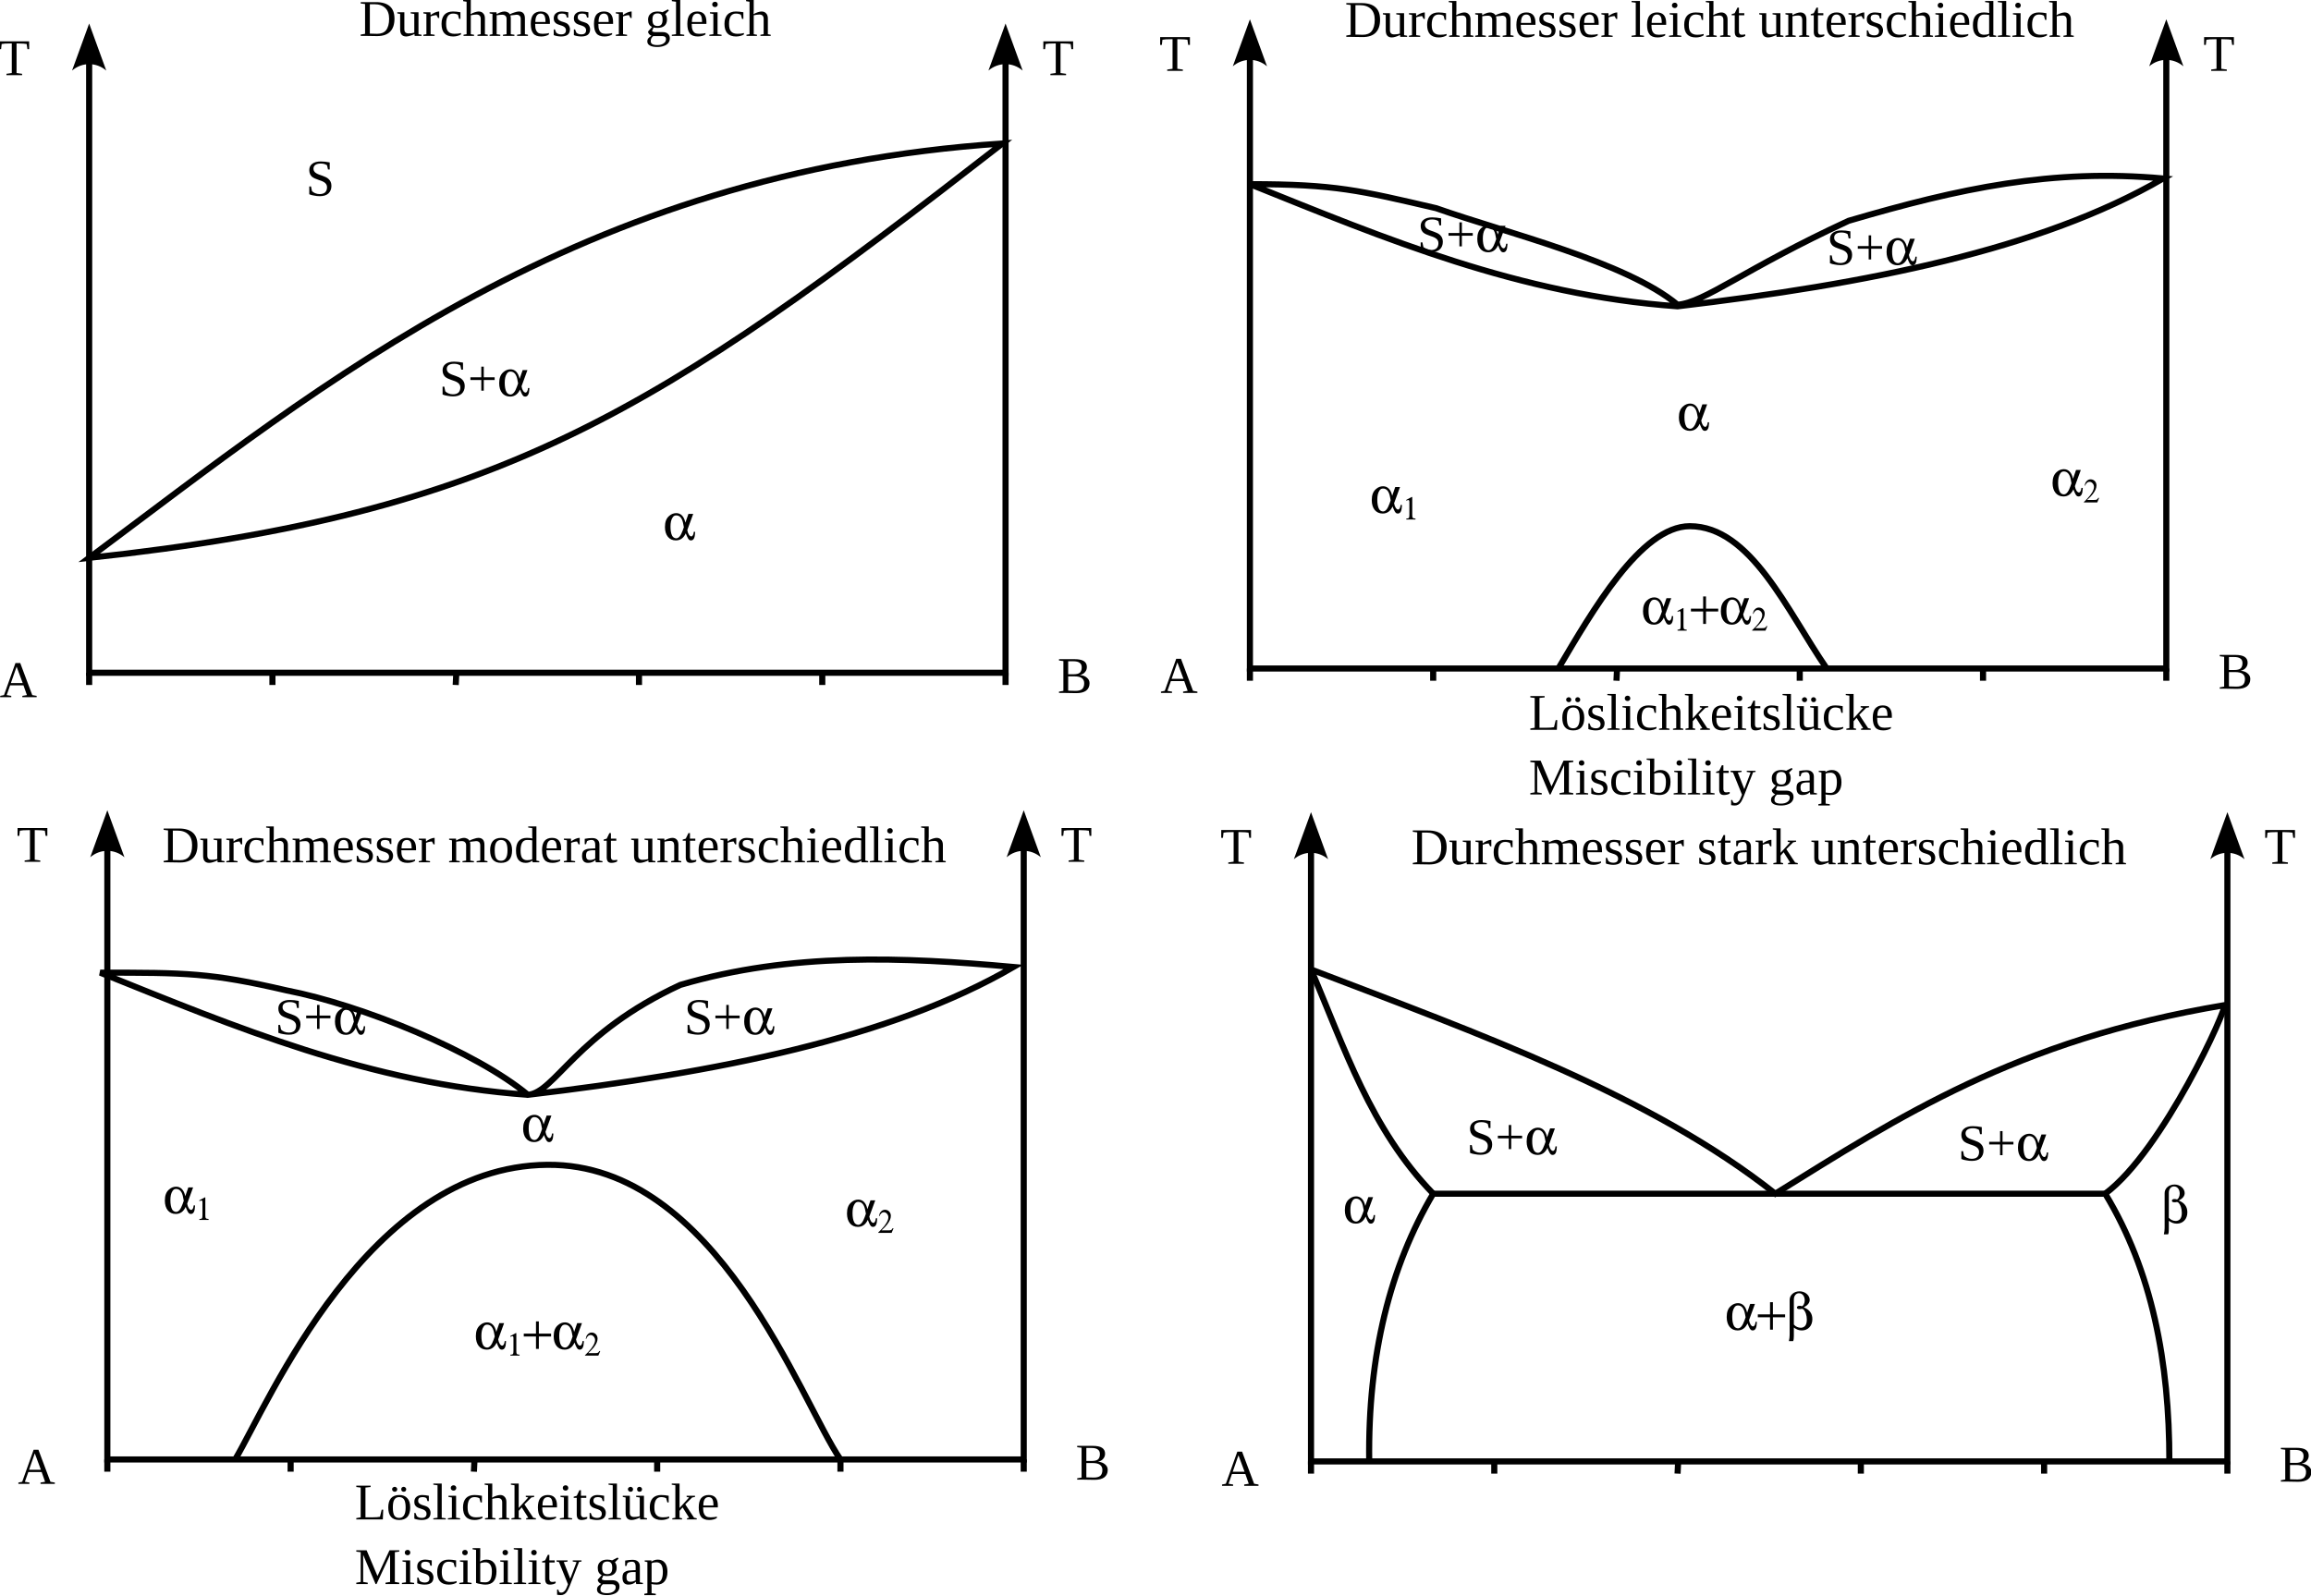
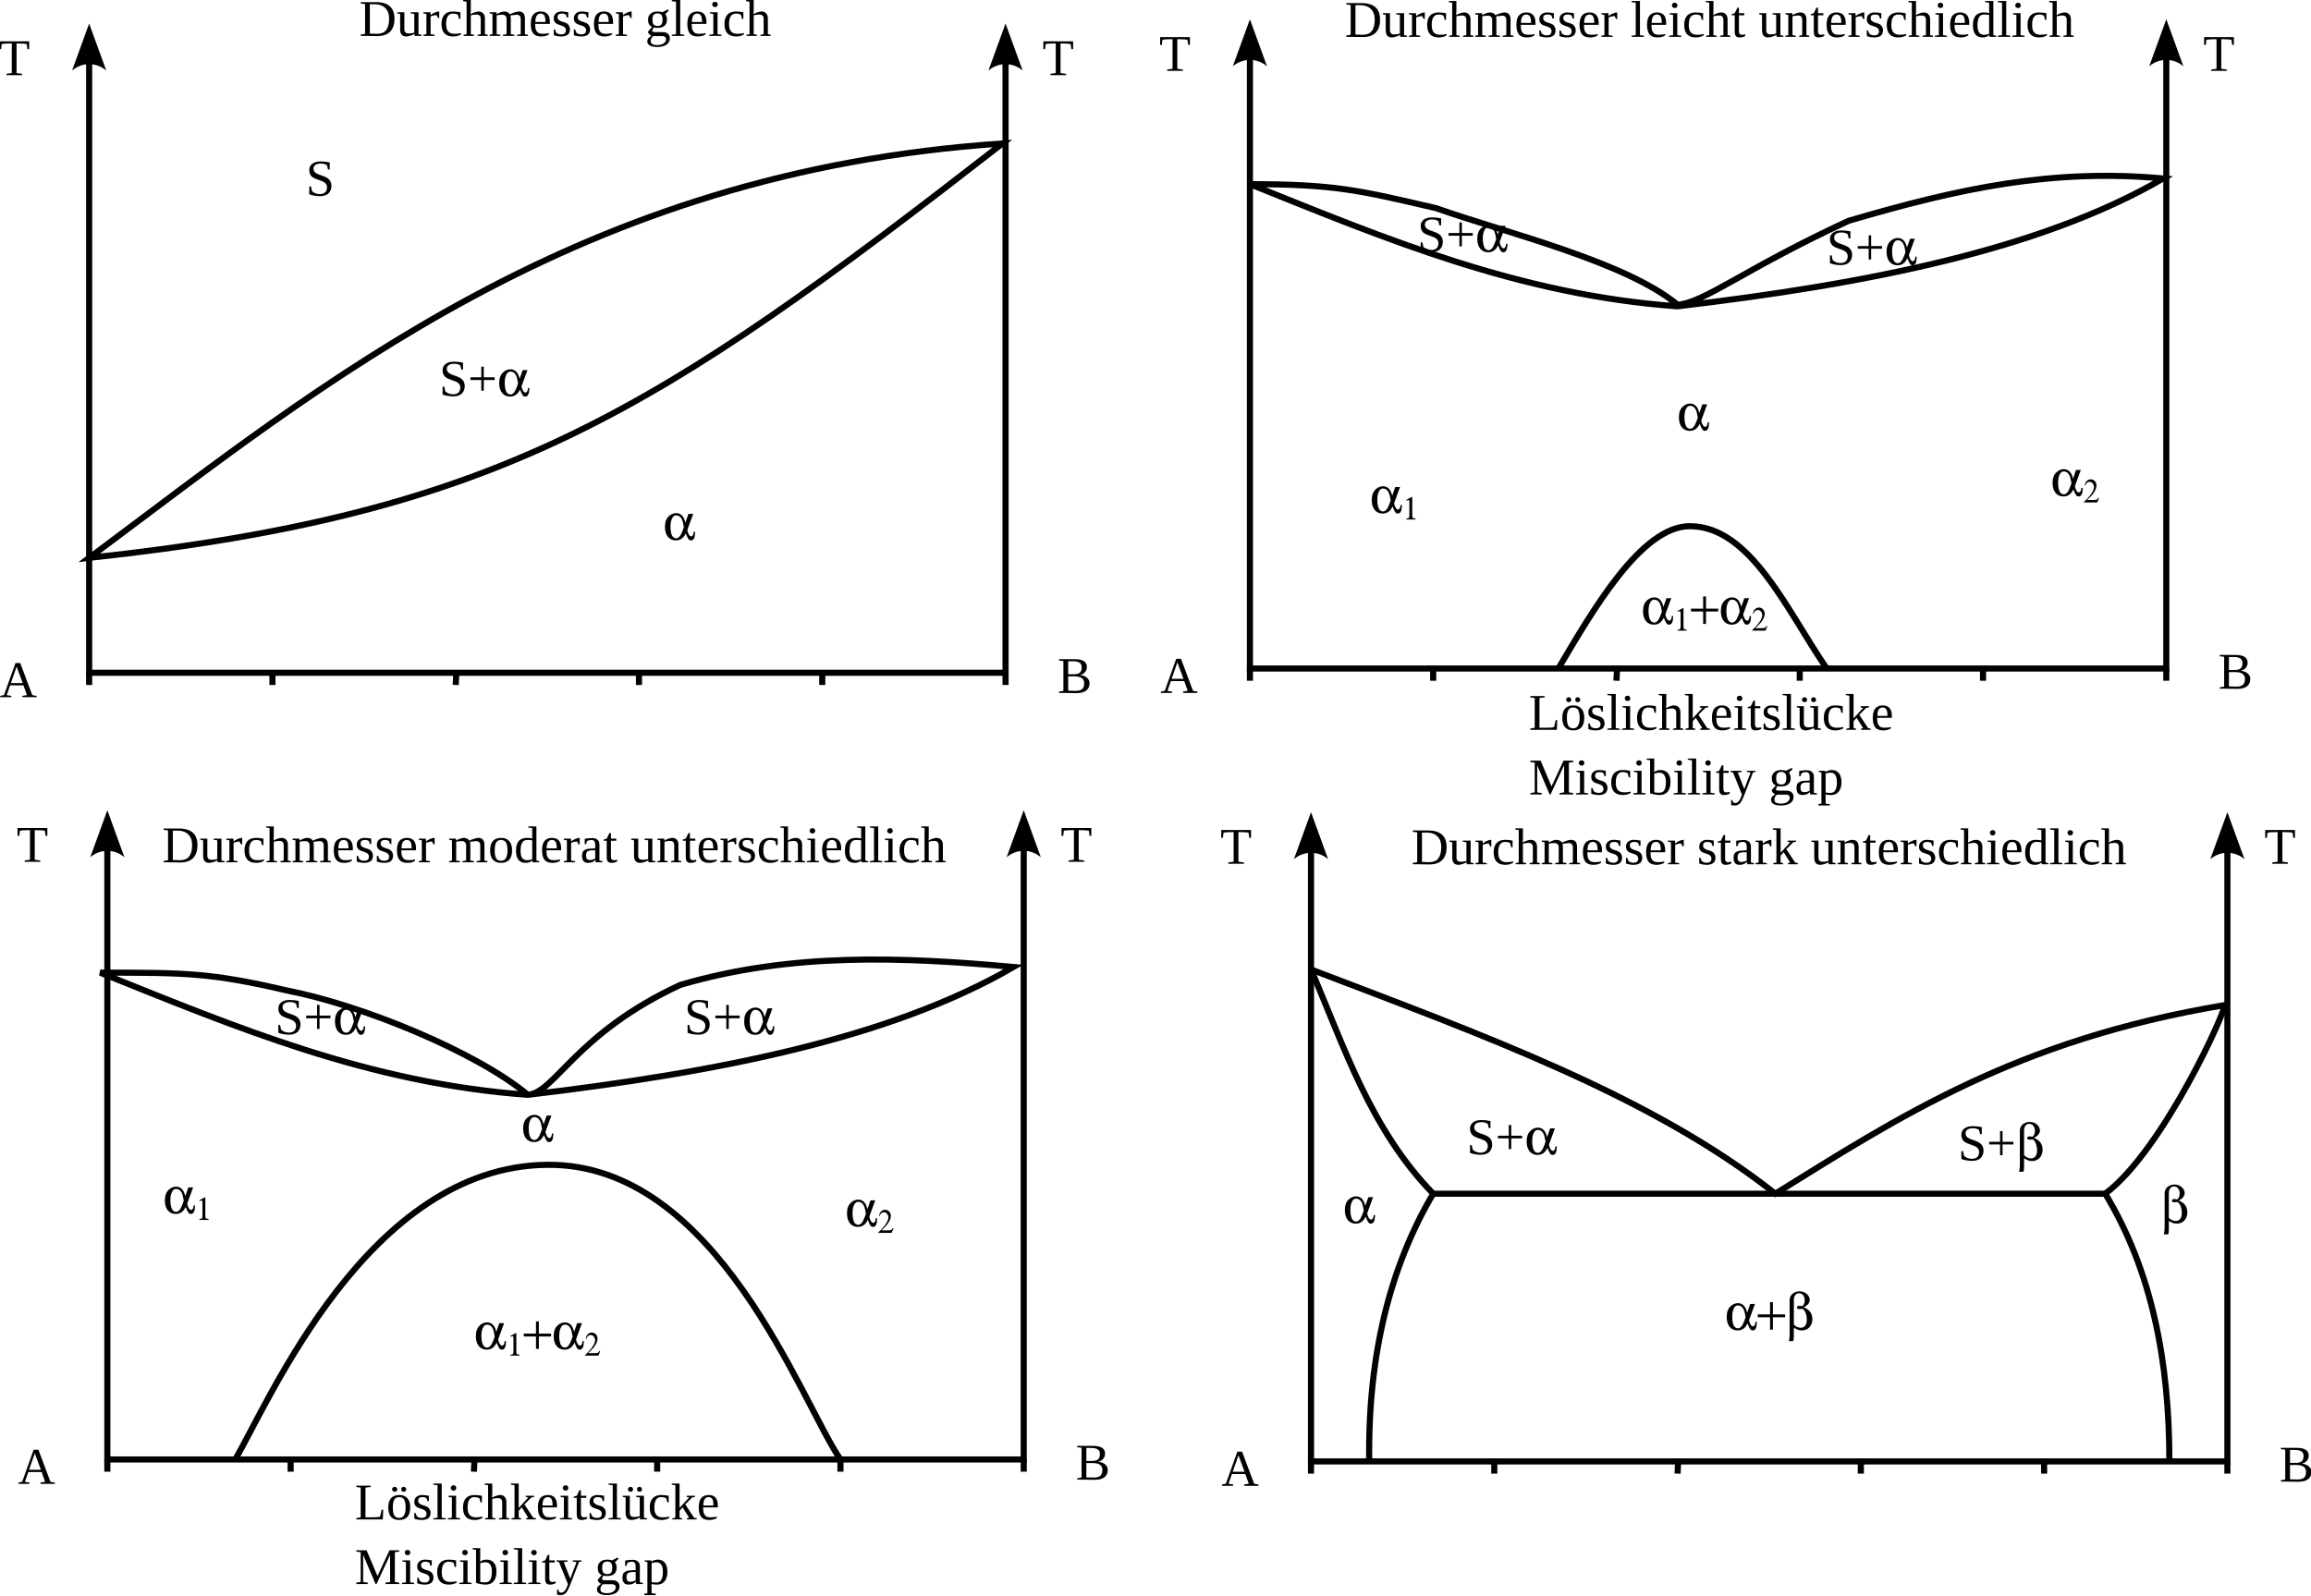
<svg xmlns="http://www.w3.org/2000/svg" width="189.139mm" height="130.592mm" viewBox="0 0 189.139 130.592" version="1.1" id="svg1">
  <defs id="defs1">
    <marker style="overflow:visible" id="marker2" refX="0" refY="0" orient="auto-start-reverse" markerWidth="1" markerHeight="1" viewBox="0 0 1 1" preserveAspectRatio="xMidYMid">
      <path transform="scale(0.7)" d="M -2,-4 9,0 -2,4 c 2,-2.33 2,-5.66 0,-8 z" style="fill:context-stroke;fill-rule:evenodd;stroke:none" id="path2" />
    </marker>
    <marker style="overflow:visible" id="marker2-6" refX="0" refY="0" orient="auto-start-reverse" markerWidth="1" markerHeight="1" viewBox="0 0 1 1" preserveAspectRatio="xMidYMid">
      <path transform="scale(0.7)" d="M -2,-4 9,0 -2,4 c 2,-2.33 2,-5.66 0,-8 z" style="fill:context-stroke;fill-rule:evenodd;stroke:none" id="path2-4" />
    </marker>
    <marker style="overflow:visible" id="marker2-6-6" refX="0" refY="0" orient="auto-start-reverse" markerWidth="1" markerHeight="1" viewBox="0 0 1 1" preserveAspectRatio="xMidYMid">
      <path transform="scale(0.7)" d="M -2,-4 9,0 -2,4 c 2,-2.33 2,-5.66 0,-8 z" style="fill:context-stroke;fill-rule:evenodd;stroke:none" id="path2-4-4" />
    </marker>
    <marker style="overflow:visible" id="marker2-6-0" refX="0" refY="0" orient="auto-start-reverse" markerWidth="1" markerHeight="1" viewBox="0 0 1 1" preserveAspectRatio="xMidYMid">
      <path transform="scale(0.7)" d="M -2,-4 9,0 -2,4 c 2,-2.33 2,-5.66 0,-8 z" style="fill:context-stroke;fill-rule:evenodd;stroke:none" id="path2-4-5" />
    </marker>
  </defs>
  <g id="layer1" transform="translate(-12.70328,-34.9235)">
    <path style="fill:none;fill-opacity:1;stroke:#000000;stroke-width:0.5;stroke-opacity:1" d="M 94.75,46.669 C 60,49 39.231,66.249 20,80.594 53.737,76.958 66.4,68.707 94.75,46.669 Z" id="path16" />
    <text xml:space="preserve" style="font-size:4.233px;font-family:'Times New Roman';-inkscape-font-specification:'Times New Roman, ';fill:#000000;fill-opacity:1;stroke:none;stroke-width:0.5;stroke-opacity:1" x="48.646" y="67.328" id="text21">
      <tspan id="tspan21" style="stroke-width:0.5" x="48.646" y="67.328">S+<tspan style="font-style:normal;font-variant:normal;font-weight:normal;font-stretch:normal;font-family:Symbol;-inkscape-font-specification:Symbol" id="tspan22">a</tspan>
      </tspan>
    </text>
    <text xml:space="preserve" style="font-size:4.233px;font-family:'Times New Roman';-inkscape-font-specification:'Times New Roman, ';fill:#000000;fill-opacity:1;stroke:none;stroke-width:0.5;stroke-opacity:1" x="132.733" y="129.413" id="text21-3">
      <tspan id="tspan21-3" style="stroke-width:0.5" x="132.733" y="129.413">S+<tspan style="font-style:normal;font-variant:normal;font-weight:normal;font-stretch:normal;font-family:Symbol;-inkscape-font-specification:Symbol" id="tspan22-3">a</tspan>
      </tspan>
    </text>
    <text xml:space="preserve" style="font-size:4.233px;font-family:'Times New Roman';-inkscape-font-specification:'Times New Roman, ';fill:#000000;fill-opacity:1;stroke:none;stroke-width:0.5;stroke-opacity:1" x="172.947" y="129.912" id="text21-9">
-       <tspan id="tspan21-0" style="stroke-width:0.5" x="172.947" y="129.912">S+<tspan style="font-style:normal;font-variant:normal;font-weight:normal;font-stretch:normal;font-family:Symbol;-inkscape-font-specification:Symbol" id="tspan22-4">a</tspan>
+       <tspan id="tspan21-0" style="stroke-width:0.5" x="172.947" y="129.912">S+<tspan style="font-style:normal;font-variant:normal;font-weight:normal;font-stretch:normal;font-family:Symbol;-inkscape-font-specification:Symbol" id="tspan2">b</tspan>
      </tspan>
    </text>
    <text xml:space="preserve" style="font-size:4.233px;font-family:'Times New Roman';-inkscape-font-specification:'Times New Roman, ';fill:#000000;fill-opacity:1;stroke:none;stroke-width:0.5;stroke-opacity:1" x="162.193" y="56.58" id="text21-33">
      <tspan id="tspan21-1" style="stroke-width:0.5" x="162.193" y="56.58">S+<tspan style="font-style:normal;font-variant:normal;font-weight:normal;font-stretch:normal;font-family:Symbol;-inkscape-font-specification:Symbol" id="tspan22-1">a</tspan>
      </tspan>
    </text>
    <text xml:space="preserve" style="font-size:4.233px;font-family:'Times New Roman';-inkscape-font-specification:'Times New Roman, ';fill:#000000;fill-opacity:1;stroke:none;stroke-width:0.5;stroke-opacity:1" x="128.697" y="55.515" id="text21-92">
      <tspan id="tspan21-35" style="stroke-width:0.5" x="128.697" y="55.515">S+<tspan style="font-style:normal;font-variant:normal;font-weight:normal;font-stretch:normal;font-family:Symbol;-inkscape-font-specification:Symbol" id="tspan22-8">a</tspan>
      </tspan>
    </text>
    <text xml:space="preserve" style="font-size:4.233px;font-family:'Times New Roman';-inkscape-font-specification:'Times New Roman, ';fill:#000000;fill-opacity:1;stroke:none;stroke-width:0.5;stroke-opacity:1" x="68.697" y="119.58" id="text21-5">
      <tspan id="tspan21-07" style="stroke-width:0.5" x="68.697" y="119.58">S+<tspan style="font-style:normal;font-variant:normal;font-weight:normal;font-stretch:normal;font-family:Symbol;-inkscape-font-specification:Symbol" id="tspan22-7">a</tspan>
      </tspan>
    </text>
    <text xml:space="preserve" style="font-size:4.233px;font-family:'Times New Roman';-inkscape-font-specification:'Times New Roman, ';fill:#000000;fill-opacity:1;stroke:none;stroke-width:0.5;stroke-opacity:1" x="35.205" y="119.58" id="text21-1">
      <tspan id="tspan21-6" style="stroke-width:0.5" x="35.205" y="119.58">S+<tspan style="font-style:normal;font-variant:normal;font-weight:normal;font-stretch:normal;font-family:Symbol;-inkscape-font-specification:Symbol" id="tspan22-2">a</tspan>
      </tspan>
    </text>
    <text xml:space="preserve" style="font-style:normal;font-variant:normal;font-weight:normal;font-stretch:normal;font-size:4.233px;font-family:Symbol;-inkscape-font-specification:Symbol;fill:#000000;fill-opacity:1;stroke:none;stroke-width:0.5;stroke-opacity:1" x="37.735" y="50.936" id="text24">
      <tspan id="tspan24" style="font-style:normal;font-variant:normal;font-weight:normal;font-stretch:normal;font-family:'Times New Roman';-inkscape-font-specification:'Times New Roman, ';stroke-width:0.5" x="37.735" y="50.936">S</tspan>
    </text>
    <g id="g1">
      <path style="fill:none;fill-opacity:1;stroke:#000000;stroke-width:0.5;stroke-dasharray:none;marker-start:url(#marker2);marker-end:url(#marker2)" d="M 20,40 V 90 H 95 V 40" id="path1" />
      <path style="fill:#000000;fill-opacity:1;stroke:none;stroke-width:0.5;stroke-dasharray:none" d="m 20,90 0.054,0.992 z" id="path7" />
      <path style="fill:#000000;fill-opacity:1;stroke:none;stroke-width:0.5;stroke-dasharray:none" d="m 20,90 v 1" id="path8" />
      <path style="fill:none;fill-opacity:1;stroke:#000000;stroke-width:0.5;stroke-dasharray:none;stroke-opacity:1" d="m 20,90 v 1 0" id="path9" />
      <path style="fill:none;fill-opacity:1;stroke:#000000;stroke-width:0.5;stroke-dasharray:none;stroke-opacity:1" d="m 50,91 0.049,-1.001" id="path11" />
      <path style="fill:none;fill-opacity:1;stroke:#000000;stroke-width:0.5;stroke-dasharray:none;stroke-opacity:1" d="M 35,91 V 90" id="path12" />
      <path style="fill:none;fill-opacity:1;stroke:#000000;stroke-width:0.5;stroke-dasharray:none;stroke-opacity:1" d="M 65,91 V 90" id="path13" />
      <path style="fill:none;fill-opacity:1;stroke:#000000;stroke-width:0.5;stroke-dasharray:none;stroke-opacity:1" d="M 80,91 V 90" id="path14" />
      <path style="fill:#000000;fill-opacity:1;stroke:#000000;stroke-width:0.5;stroke-dasharray:none;stroke-opacity:1" d="M 95,91 V 90" id="path15" />
      <text xml:space="preserve" style="font-size:4.233px;font-family:'Times New Roman';-inkscape-font-specification:'Times New Roman, ';fill:#000000;fill-opacity:1;stroke:none;stroke-width:0.5;stroke-dasharray:none;stroke-opacity:1" x="12.575" y="41.072" id="text15">
        <tspan id="tspan15" style="stroke:none;stroke-width:0.5" x="12.575" y="41.072">T</tspan>
      </text>
      <text xml:space="preserve" style="font-size:4.233px;font-family:'Times New Roman';-inkscape-font-specification:'Times New Roman, ';fill:#000000;fill-opacity:1;stroke:none;stroke-width:0.5;stroke-dasharray:none;stroke-opacity:1" x="98.016" y="41.072" id="text15-6">
        <tspan id="tspan15-4" style="stroke:none;stroke-width:0.5" x="98.016" y="41.072">T</tspan>
      </text>
      <text xml:space="preserve" style="font-size:4.233px;font-family:'Times New Roman';-inkscape-font-specification:'Times New Roman, ';fill:#000000;fill-opacity:1;stroke:none;stroke-width:0.5;stroke-dasharray:none;stroke-opacity:1" x="12.67" y="92" id="text16">
        <tspan id="tspan16" style="stroke-width:0.5" x="12.67" y="92">A</tspan>
      </text>
      <text xml:space="preserve" style="font-size:4.233px;font-family:'Times New Roman';-inkscape-font-specification:'Times New Roman, ';fill:#000000;fill-opacity:1;stroke:none;stroke-width:0.5;stroke-dasharray:none;stroke-opacity:1" x="99.25" y="91.651" id="text17">
        <tspan id="tspan17" style="stroke-width:0.5" x="99.25" y="91.651">B</tspan>
      </text>
      <path style="fill:#000000;fill-opacity:1;stroke:none;stroke-width:0.5;stroke-opacity:1" d="M 50,90 50.024,74.433" id="path27" />
    </g>
    <g id="g3" transform="translate(95,-0.3485413)">
      <path style="fill:none;fill-opacity:1;stroke:#000000;stroke-width:0.5;stroke-dasharray:none;marker-start:url(#marker2-6);marker-end:url(#marker2-6)" d="M 20,40 V 90 H 95 V 40" id="path3" />
      <path style="fill:#000000;fill-opacity:1;stroke:none;stroke-width:0.5;stroke-dasharray:none" d="m 20,90 0.054,0.992 z" id="path7-7" />
      <path style="fill:#000000;fill-opacity:1;stroke:none;stroke-width:0.5;stroke-dasharray:none" d="m 20,90 v 1" id="path8-6" />
      <path style="fill:none;fill-opacity:1;stroke:#000000;stroke-width:0.5;stroke-dasharray:none;stroke-opacity:1" d="m 20,90 v 1 0" id="path9-2" />
      <path style="fill:none;fill-opacity:1;stroke:#000000;stroke-width:0.5;stroke-dasharray:none;stroke-opacity:1" d="m 50,91 0.049,-1.001" id="path11-2" />
      <path style="fill:none;fill-opacity:1;stroke:#000000;stroke-width:0.5;stroke-dasharray:none;stroke-opacity:1" d="M 35,91 V 90" id="path12-6" />
      <path style="fill:none;fill-opacity:1;stroke:#000000;stroke-width:0.5;stroke-dasharray:none;stroke-opacity:1" d="M 65,91 V 90" id="path13-1" />
      <path style="fill:none;fill-opacity:1;stroke:#000000;stroke-width:0.5;stroke-dasharray:none;stroke-opacity:1" d="M 80,91 V 90" id="path14-2" />
      <path style="fill:#000000;fill-opacity:1;stroke:#000000;stroke-width:0.5;stroke-dasharray:none;stroke-opacity:1" d="M 95,91 V 90" id="path15-9" />
      <text xml:space="preserve" style="font-size:4.233px;font-family:'Times New Roman';-inkscape-font-specification:'Times New Roman, ';fill:#000000;fill-opacity:1;stroke:none;stroke-width:0.5;stroke-dasharray:none;stroke-opacity:1" x="12.575" y="41.072" id="text15-4">
        <tspan id="tspan15-3" style="stroke:none;stroke-width:0.5" x="12.575" y="41.072">T</tspan>
      </text>
      <text xml:space="preserve" style="font-size:4.233px;font-family:'Times New Roman';-inkscape-font-specification:'Times New Roman, ';fill:#000000;fill-opacity:1;stroke:none;stroke-width:0.5;stroke-dasharray:none;stroke-opacity:1" x="98.016" y="41.072" id="text15-6-3">
        <tspan id="tspan15-4-0" style="stroke:none;stroke-width:0.5" x="98.016" y="41.072">T</tspan>
      </text>
      <text xml:space="preserve" style="font-size:4.233px;font-family:'Times New Roman';-inkscape-font-specification:'Times New Roman, ';fill:#000000;fill-opacity:1;stroke:none;stroke-width:0.5;stroke-dasharray:none;stroke-opacity:1" x="12.67" y="92" id="text16-2">
        <tspan id="tspan16-5" style="stroke-width:0.5" x="12.67" y="92">A</tspan>
      </text>
      <text xml:space="preserve" style="font-size:4.233px;font-family:'Times New Roman';-inkscape-font-specification:'Times New Roman, ';fill:#000000;fill-opacity:1;stroke:none;stroke-width:0.5;stroke-dasharray:none;stroke-opacity:1" x="99.25" y="91.651" id="text17-6">
        <tspan id="tspan17-3" style="stroke-width:0.5" x="99.25" y="91.651">B</tspan>
      </text>
      <path style="fill:#000000;fill-opacity:1;stroke:none;stroke-width:0.5;stroke-opacity:1" d="M 50,90 50.024,74.433" id="path27-9" />
    </g>
    <g id="g3-3" transform="translate(1.48828,64.40292)">
      <path style="fill:none;fill-opacity:1;stroke:#000000;stroke-width:0.5;stroke-dasharray:none;marker-start:url(#marker2-6-6);marker-end:url(#marker2-6-6)" d="M 20,40 V 90 H 95 V 40" id="path3-8" />
      <path style="fill:#000000;fill-opacity:1;stroke:none;stroke-width:0.5;stroke-dasharray:none" d="m 20,90 0.054,0.992 z" id="path7-7-3" />
      <path style="fill:#000000;fill-opacity:1;stroke:none;stroke-width:0.5;stroke-dasharray:none" d="m 20,90 v 1" id="path8-6-6" />
      <path style="fill:none;fill-opacity:1;stroke:#000000;stroke-width:0.5;stroke-dasharray:none;stroke-opacity:1" d="m 20,90 v 1 0" id="path9-2-2" />
      <path style="fill:none;fill-opacity:1;stroke:#000000;stroke-width:0.5;stroke-dasharray:none;stroke-opacity:1" d="m 50,91 0.049,-1.001" id="path11-2-1" />
      <path style="fill:none;fill-opacity:1;stroke:#000000;stroke-width:0.5;stroke-dasharray:none;stroke-opacity:1" d="M 35,91 V 90" id="path12-6-2" />
      <path style="fill:none;fill-opacity:1;stroke:#000000;stroke-width:0.5;stroke-dasharray:none;stroke-opacity:1" d="M 65,91 V 90" id="path13-1-5" />
      <path style="fill:none;fill-opacity:1;stroke:#000000;stroke-width:0.5;stroke-dasharray:none;stroke-opacity:1" d="M 80,91 V 90" id="path14-2-0" />
      <path style="fill:#000000;fill-opacity:1;stroke:#000000;stroke-width:0.5;stroke-dasharray:none;stroke-opacity:1" d="M 95,91 V 90" id="path15-9-1" />
      <text xml:space="preserve" style="font-size:4.233px;font-family:'Times New Roman';-inkscape-font-specification:'Times New Roman, ';fill:#000000;fill-opacity:1;stroke:none;stroke-width:0.5;stroke-dasharray:none;stroke-opacity:1" x="12.575" y="41.072" id="text15-4-4">
        <tspan id="tspan15-3-9" style="stroke:none;stroke-width:0.5" x="12.575" y="41.072">T</tspan>
      </text>
      <text xml:space="preserve" style="font-size:4.233px;font-family:'Times New Roman';-inkscape-font-specification:'Times New Roman, ';fill:#000000;fill-opacity:1;stroke:none;stroke-width:0.5;stroke-dasharray:none;stroke-opacity:1" x="98.016" y="41.072" id="text15-6-3-9">
        <tspan id="tspan15-4-0-8" style="stroke:none;stroke-width:0.5" x="98.016" y="41.072">T</tspan>
      </text>
      <text xml:space="preserve" style="font-size:4.233px;font-family:'Times New Roman';-inkscape-font-specification:'Times New Roman, ';fill:#000000;fill-opacity:1;stroke:none;stroke-width:0.5;stroke-dasharray:none;stroke-opacity:1" x="12.67" y="92" id="text16-2-6">
        <tspan id="tspan16-5-4" style="stroke-width:0.5" x="12.67" y="92">A</tspan>
      </text>
      <text xml:space="preserve" style="font-size:4.233px;font-family:'Times New Roman';-inkscape-font-specification:'Times New Roman, ';fill:#000000;fill-opacity:1;stroke:none;stroke-width:0.5;stroke-dasharray:none;stroke-opacity:1" x="99.25" y="91.651" id="text17-6-9">
        <tspan id="tspan17-3-8" style="stroke-width:0.5" x="99.25" y="91.651">B</tspan>
      </text>
      <path style="fill:#000000;fill-opacity:1;stroke:none;stroke-width:0.5;stroke-opacity:1" d="M 50,90 50.024,74.433" id="path27-9-0" />
    </g>
    <text xml:space="preserve" style="font-size:4.233px;font-family:Symbol;-inkscape-font-specification:Symbol;fill:#000000;stroke-width:0.5" x="66.952" y="79.101" id="text1">
      <tspan id="tspan1" style="stroke-width:0.5" x="66.952" y="79.101">a</tspan>
    </text>
    <g id="g3-4" transform="translate(100,64.5625)">
      <path style="fill:none;fill-opacity:1;stroke:#000000;stroke-width:0.5;stroke-dasharray:none;marker-start:url(#marker2-6-0);marker-end:url(#marker2-6-0)" d="M 20,40 V 90 H 95 V 40" id="path3-1" />
      <path style="fill:#000000;fill-opacity:1;stroke:none;stroke-width:0.5;stroke-dasharray:none" d="m 20,90 0.054,0.992 z" id="path7-7-5" />
      <path style="fill:#000000;fill-opacity:1;stroke:none;stroke-width:0.5;stroke-dasharray:none" d="m 20,90 v 1" id="path8-6-8" />
      <path style="fill:none;fill-opacity:1;stroke:#000000;stroke-width:0.5;stroke-dasharray:none;stroke-opacity:1" d="m 20,90 v 1 0" id="path9-2-8" />
      <path style="fill:none;fill-opacity:1;stroke:#000000;stroke-width:0.5;stroke-dasharray:none;stroke-opacity:1" d="m 50,91 0.049,-1.001" id="path11-2-5" />
      <path style="fill:none;fill-opacity:1;stroke:#000000;stroke-width:0.5;stroke-dasharray:none;stroke-opacity:1" d="M 35,91 V 90" id="path12-6-7" />
      <path style="fill:none;fill-opacity:1;stroke:#000000;stroke-width:0.5;stroke-dasharray:none;stroke-opacity:1" d="M 65,91 V 90" id="path13-1-4" />
      <path style="fill:none;fill-opacity:1;stroke:#000000;stroke-width:0.5;stroke-dasharray:none;stroke-opacity:1" d="M 80,91 V 90" id="path14-2-4" />
      <path style="fill:#000000;fill-opacity:1;stroke:#000000;stroke-width:0.5;stroke-dasharray:none;stroke-opacity:1" d="M 95,91 V 90" id="path15-9-4" />
      <text xml:space="preserve" style="font-size:4.233px;font-family:'Times New Roman';-inkscape-font-specification:'Times New Roman, ';fill:#000000;fill-opacity:1;stroke:none;stroke-width:0.5;stroke-dasharray:none;stroke-opacity:1" x="12.575" y="41.072" id="text15-4-2">
        <tspan id="tspan15-3-3" style="stroke:none;stroke-width:0.5" x="12.575" y="41.072">T</tspan>
      </text>
      <text xml:space="preserve" style="font-size:4.233px;font-family:'Times New Roman';-inkscape-font-specification:'Times New Roman, ';fill:#000000;fill-opacity:1;stroke:none;stroke-width:0.5;stroke-dasharray:none;stroke-opacity:1" x="98.016" y="41.072" id="text15-6-3-90">
        <tspan id="tspan15-4-0-7" style="stroke:none;stroke-width:0.5" x="98.016" y="41.072">T</tspan>
      </text>
      <text xml:space="preserve" style="font-size:4.233px;font-family:'Times New Roman';-inkscape-font-specification:'Times New Roman, ';fill:#000000;fill-opacity:1;stroke:none;stroke-width:0.5;stroke-dasharray:none;stroke-opacity:1" x="12.67" y="92" id="text16-2-8">
        <tspan id="tspan16-5-9" style="stroke-width:0.5" x="12.67" y="92">A</tspan>
      </text>
      <text xml:space="preserve" style="font-size:4.233px;font-family:'Times New Roman';-inkscape-font-specification:'Times New Roman, ';fill:#000000;fill-opacity:1;stroke:none;stroke-width:0.5;stroke-dasharray:none;stroke-opacity:1" x="99.25" y="91.651" id="text17-6-8">
        <tspan id="tspan17-3-83" style="stroke-width:0.5" x="99.25" y="91.651">B</tspan>
      </text>
      <path style="fill:#000000;fill-opacity:1;stroke:none;stroke-width:0.5;stroke-opacity:1" d="M 50,90 50.024,74.433" id="path27-9-4" />
    </g>
    <text xml:space="preserve" style="font-style:normal;font-variant:normal;font-weight:normal;font-stretch:normal;font-size:4.233px;font-family:'Times New Roman';-inkscape-font-specification:'Times New Roman, ';fill:#000000;stroke-width:0.5" x="42.097" y="37.863" id="text3">
      <tspan id="tspan3" style="stroke-width:0.5" x="42.097" y="37.863">Durchmesser gleich</tspan>
    </text>
    <text xml:space="preserve" style="font-style:normal;font-variant:normal;font-weight:normal;font-stretch:normal;font-size:4.233px;font-family:'Times New Roman';-inkscape-font-specification:'Times New Roman, ';fill:#000000;stroke-width:0.5" x="122.761" y="37.942" id="text4">
      <tspan id="tspan4" style="stroke-width:0.5" x="122.761" y="37.942">Durchmesser leicht unterschiedlich</tspan>
    </text>
    <text xml:space="preserve" style="font-style:normal;font-variant:normal;font-weight:normal;font-stretch:normal;font-size:4.233px;font-family:'Times New Roman';-inkscape-font-specification:'Times New Roman, ';fill:#000000;stroke-width:0.5" x="25.974" y="105.514" id="text5">
      <tspan id="tspan5" style="stroke-width:0.5" x="25.974" y="105.514">Durchmesser moderat unterschiedlich</tspan>
    </text>
    <text xml:space="preserve" style="font-style:normal;font-variant:normal;font-weight:normal;font-stretch:normal;font-size:4.233px;font-family:'Times New Roman';-inkscape-font-specification:'Times New Roman, ';fill:#000000;stroke-width:0.5" x="128.207" y="105.674" id="text6">
      <tspan id="tspan6" style="stroke-width:0.5" x="128.207" y="105.674">Durchmesser stark unterschiedlich</tspan>
    </text>
    <path style="fill:none;stroke:#000000;stroke-width:0.5;stroke-opacity:1" d="m 115,50 c 11.054,4.444 22.007,9.07 35,10 15.492,-1.826 29.679,-4.62 39.75,-10.466 v 0 c -9.091,-0.822 -16.664,0.796 -25.75,3.466 -8.562,3.957 -11.768,6.691 -14,6.871 -4.219,-3.514 -14,-5.871 -19.75,-7.902 C 124,50.517 122,50 115,50 Z" id="path6" />
    <path style="fill:none;stroke:#000000;stroke-width:0.5;stroke-opacity:1" d="M 140.251,89.638 C 143,85 147,78 151,78 c 5,0 8,7 11.208,11.651" id="path10" />
    <path style="fill:none;stroke:#000000;stroke-width:0.5;stroke-opacity:1" d="m 20.906,114.551 c 11.054,4.444 22.007,9.07 35,10 15.492,-1.826 29.679,-4.62 39.75,-10.466 v 0 c -9.091,-0.822 -18.182,-1.204 -27.268,1.466 -8.562,3.957 -10.249,8.82 -12.482,9 -4.219,-3.514 -13.548,-7.343 -19.75,-8.548 -6.25,-1.452 -8.25,-1.452 -15.25,-1.452 z" id="path6-0" />
    <path style="fill:none;stroke:#000000;stroke-width:0.5;stroke-opacity:1" d="m 31.95,154.403 c 2.749,-4.638 10.83,-23.993 25.55,-24.122 13.912,-0.129 20.78,19.47 23.988,24.122" id="path10-0" />
    <path style="fill:none;stroke:#000000;stroke-width:0.5;stroke-opacity:1" d="m 124.763,154.563 c -0.117,-8.727 1.721,-15.961 5.237,-21.917 h 55 c 3.838,6.331 5.255,13.792 5.25,21.917" id="path17" />
    <path style="fill:none;stroke:#000000;stroke-width:0.5;stroke-opacity:1" d="m 185,132.646 c 4.772,-3.553 10.067,-15.354 9.75,-15.434 -17.074,2.852 -26.736,9.227 -36.75,15.434 -10.161,-8.049 -24.228,-13.089 -38,-18.356 v 0" id="path18" />
    <path style="fill:none;stroke:#000000;stroke-width:0.5;stroke-opacity:1" d="m 130,132.646 c -5.134,-5.288 -7.26,-11.964 -10,-18.356" id="path19" />
    <text xml:space="preserve" style="font-size:4.233px;font-family:Symbol;-inkscape-font-specification:Symbol;fill:#000000;stroke-width:0.5" x="55.347" y="128.361" id="text1-2">
      <tspan id="tspan1-0" style="stroke-width:0.5" x="55.347" y="128.361">a</tspan>
    </text>
    <text xml:space="preserve" style="font-size:4.233px;font-family:Symbol;-inkscape-font-specification:Symbol;fill:#000000;stroke-width:0.5" x="149.939" y="70.132" id="text1-2-9">
      <tspan id="tspan1-0-2" style="stroke-width:0.5" x="149.939" y="70.132">a</tspan>
    </text>
    <text xml:space="preserve" style="font-size:4.233px;font-family:Symbol;-inkscape-font-specification:Symbol;fill:#000000;stroke-width:0.5" x="180.521" y="75.505" id="text1-2-0">
      <tspan id="tspan1-0-3" style="stroke-width:0.5" x="180.521" y="75.505">a<tspan style="font-size:65%;baseline-shift:sub" id="tspan20">2</tspan>
      </tspan>
    </text>
    <text xml:space="preserve" style="font-size:4.233px;font-family:Symbol;-inkscape-font-specification:Symbol;fill:#000000;stroke-width:0.5" x="81.85" y="135.302" id="text1-2-0-7">
      <tspan id="tspan1-0-3-7" style="stroke-width:0.5" x="81.85" y="135.302">a<tspan style="font-size:65%;baseline-shift:sub" id="tspan20-5">2</tspan>
      </tspan>
    </text>
    <text xml:space="preserve" style="font-size:4.233px;font-family:Symbol;-inkscape-font-specification:Symbol;fill:#000000;stroke-width:0.5" x="124.801" y="76.903" id="text1-7">
      <tspan id="tspan1-4" style="stroke-width:0.5" x="124.801" y="76.903">a<tspan style="font-size:65%;baseline-shift:sub" id="tspan19">1</tspan>
      </tspan>
    </text>
    <text xml:space="preserve" style="font-size:4.233px;font-family:Symbol;-inkscape-font-specification:Symbol;fill:#000000;stroke-width:0.5" x="26.023" y="134.244" id="text1-7-5">
      <tspan id="tspan1-4-6" style="stroke-width:0.5" x="26.023" y="134.244">a<tspan style="font-size:65%;baseline-shift:sub" id="tspan19-4">1</tspan>
      </tspan>
    </text>
    <text xml:space="preserve" style="font-size:4.233px;font-family:Symbol;-inkscape-font-specification:Symbol;fill:#000000;stroke-width:0.5" x="147" y="86" id="text1-7-6">
      <tspan id="tspan1-4-1" style="stroke-width:0.5" x="147" y="86">a<tspan style="font-size:65%;baseline-shift:sub" id="tspan26">1</tspan>+a<tspan style="font-size:65%;baseline-shift:sub" id="tspan27">2</tspan>
      </tspan>
    </text>
    <text xml:space="preserve" style="font-size:4.233px;font-family:Symbol;-inkscape-font-specification:Symbol;fill:#000000;stroke-width:0.5" x="51.476" y="145.353" id="text1-7-6-6">
      <tspan id="tspan1-4-1-7" style="stroke-width:0.5" x="51.476" y="145.353">a<tspan style="font-size:65%;baseline-shift:sub" id="tspan26-8">1</tspan>+a<tspan style="font-size:65%;baseline-shift:sub" id="tspan27-0">2</tspan>
      </tspan>
    </text>
    <text xml:space="preserve" style="font-size:4.233px;font-family:Symbol;-inkscape-font-specification:Symbol;fill:#000000;stroke-width:0.5" x="122.596" y="135.037" id="text1-75">
      <tspan id="tspan1-9" style="stroke-width:0.5" x="122.596" y="135.037">a</tspan>
    </text>
    <text xml:space="preserve" style="font-size:4.233px;font-family:Symbol;-inkscape-font-specification:Symbol;fill:#000000;stroke-width:0.5" x="189.536" y="135.037" id="text1-0">
      <tspan id="tspan1-49" style="stroke-width:0.5" x="189.536" y="135.037">b</tspan>
    </text>
    <g id="g1-1" transform="translate(80.77937,64.40295)">
      <text xml:space="preserve" style="font-size:4.233px;font-family:Symbol;-inkscape-font-specification:Symbol;fill:#000000;stroke-width:0.5" x="73.072" y="79.375" id="text1-5">
        <tspan id="tspan1-1" style="stroke-width:0.5" x="73.072" y="79.375">a+b</tspan>
      </text>
    </g>
    <text xml:space="preserve" style="font-style:normal;font-variant:normal;font-weight:normal;font-stretch:normal;font-size:4.233px;font-family:'Times New Roman';-inkscape-font-specification:'Times New Roman, ';fill:#000000;fill-opacity:1;stroke:none;stroke-width:0.5;stroke-opacity:1" x="137.825" y="94.669" id="text28">
      <tspan id="tspan28" style="fill:#000000;fill-opacity:1;stroke:none;stroke-width:0.5" x="137.825" y="94.669">Löslichkeitslücke</tspan>
      <tspan style="fill:#000000;fill-opacity:1;stroke:none;stroke-width:0.5" x="137.825" y="99.961" id="tspan29">Miscibility gap</tspan>
    </text>
    <text xml:space="preserve" style="font-style:normal;font-variant:normal;font-weight:normal;font-stretch:normal;font-size:4.233px;font-family:'Times New Roman';-inkscape-font-specification:'Times New Roman, ';fill:#000000;fill-opacity:1;stroke:none;stroke-width:0.5;stroke-opacity:1" x="41.737" y="159.311" id="text28-8">
      <tspan id="tspan28-2" style="fill:#000000;fill-opacity:1;stroke:none;stroke-width:0.5" x="41.737" y="159.311">Löslichkeitslücke</tspan>
      <tspan style="fill:#000000;fill-opacity:1;stroke:none;stroke-width:0.5" x="41.737" y="164.602" id="tspan29-3">Miscibility gap</tspan>
    </text>
  </g>
</svg>
